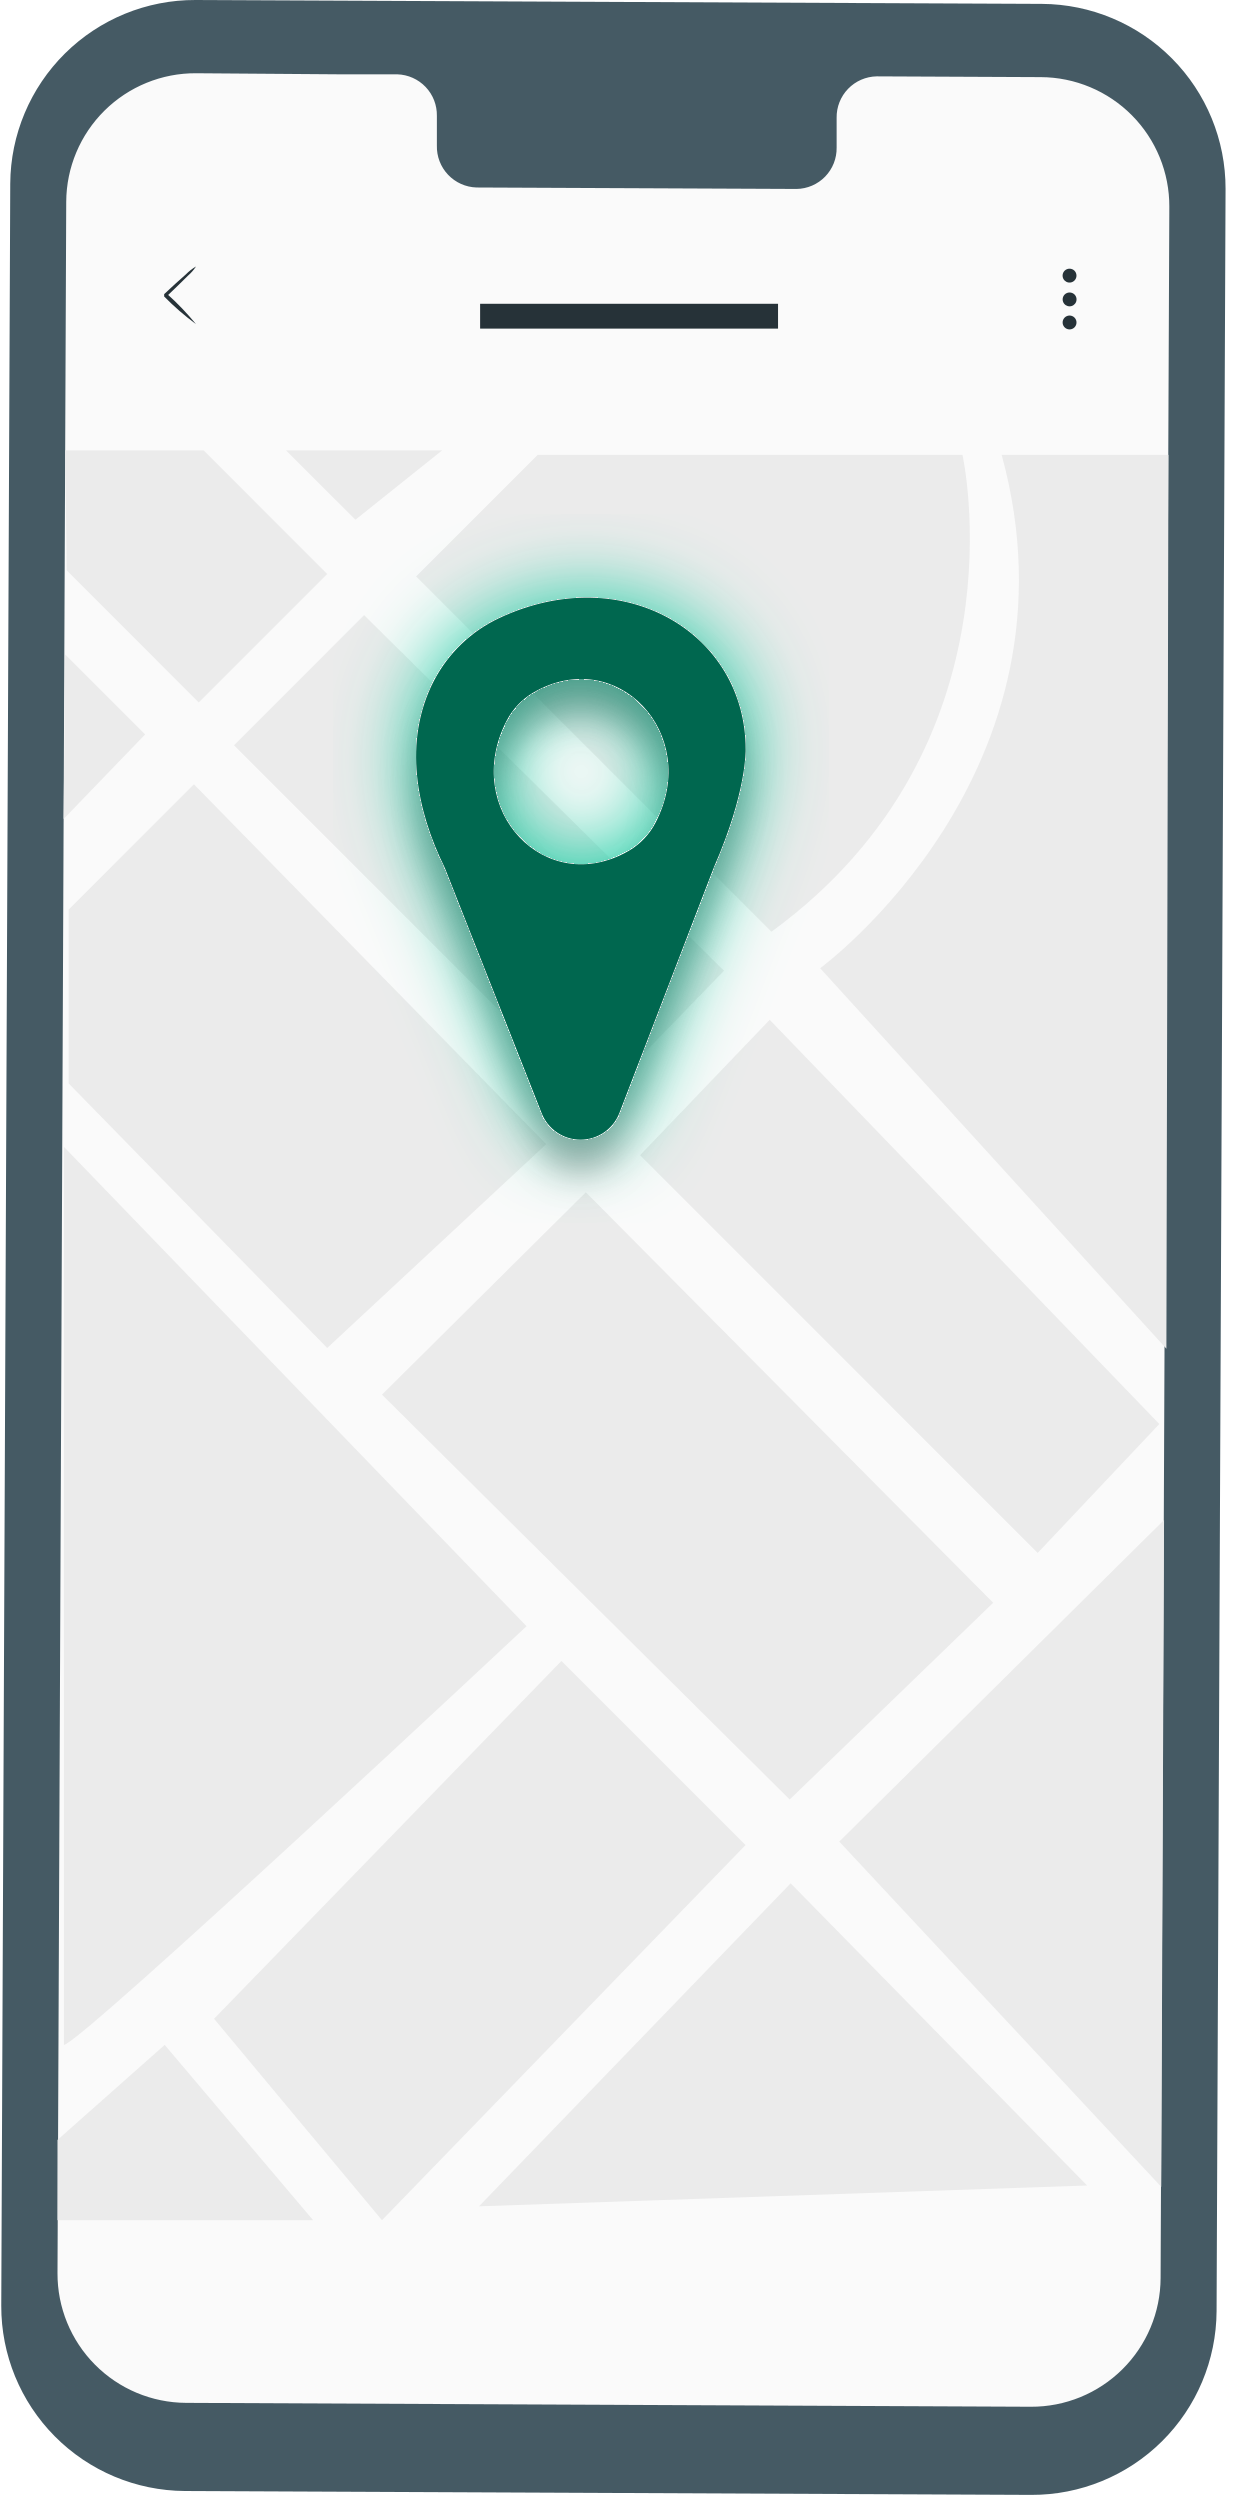
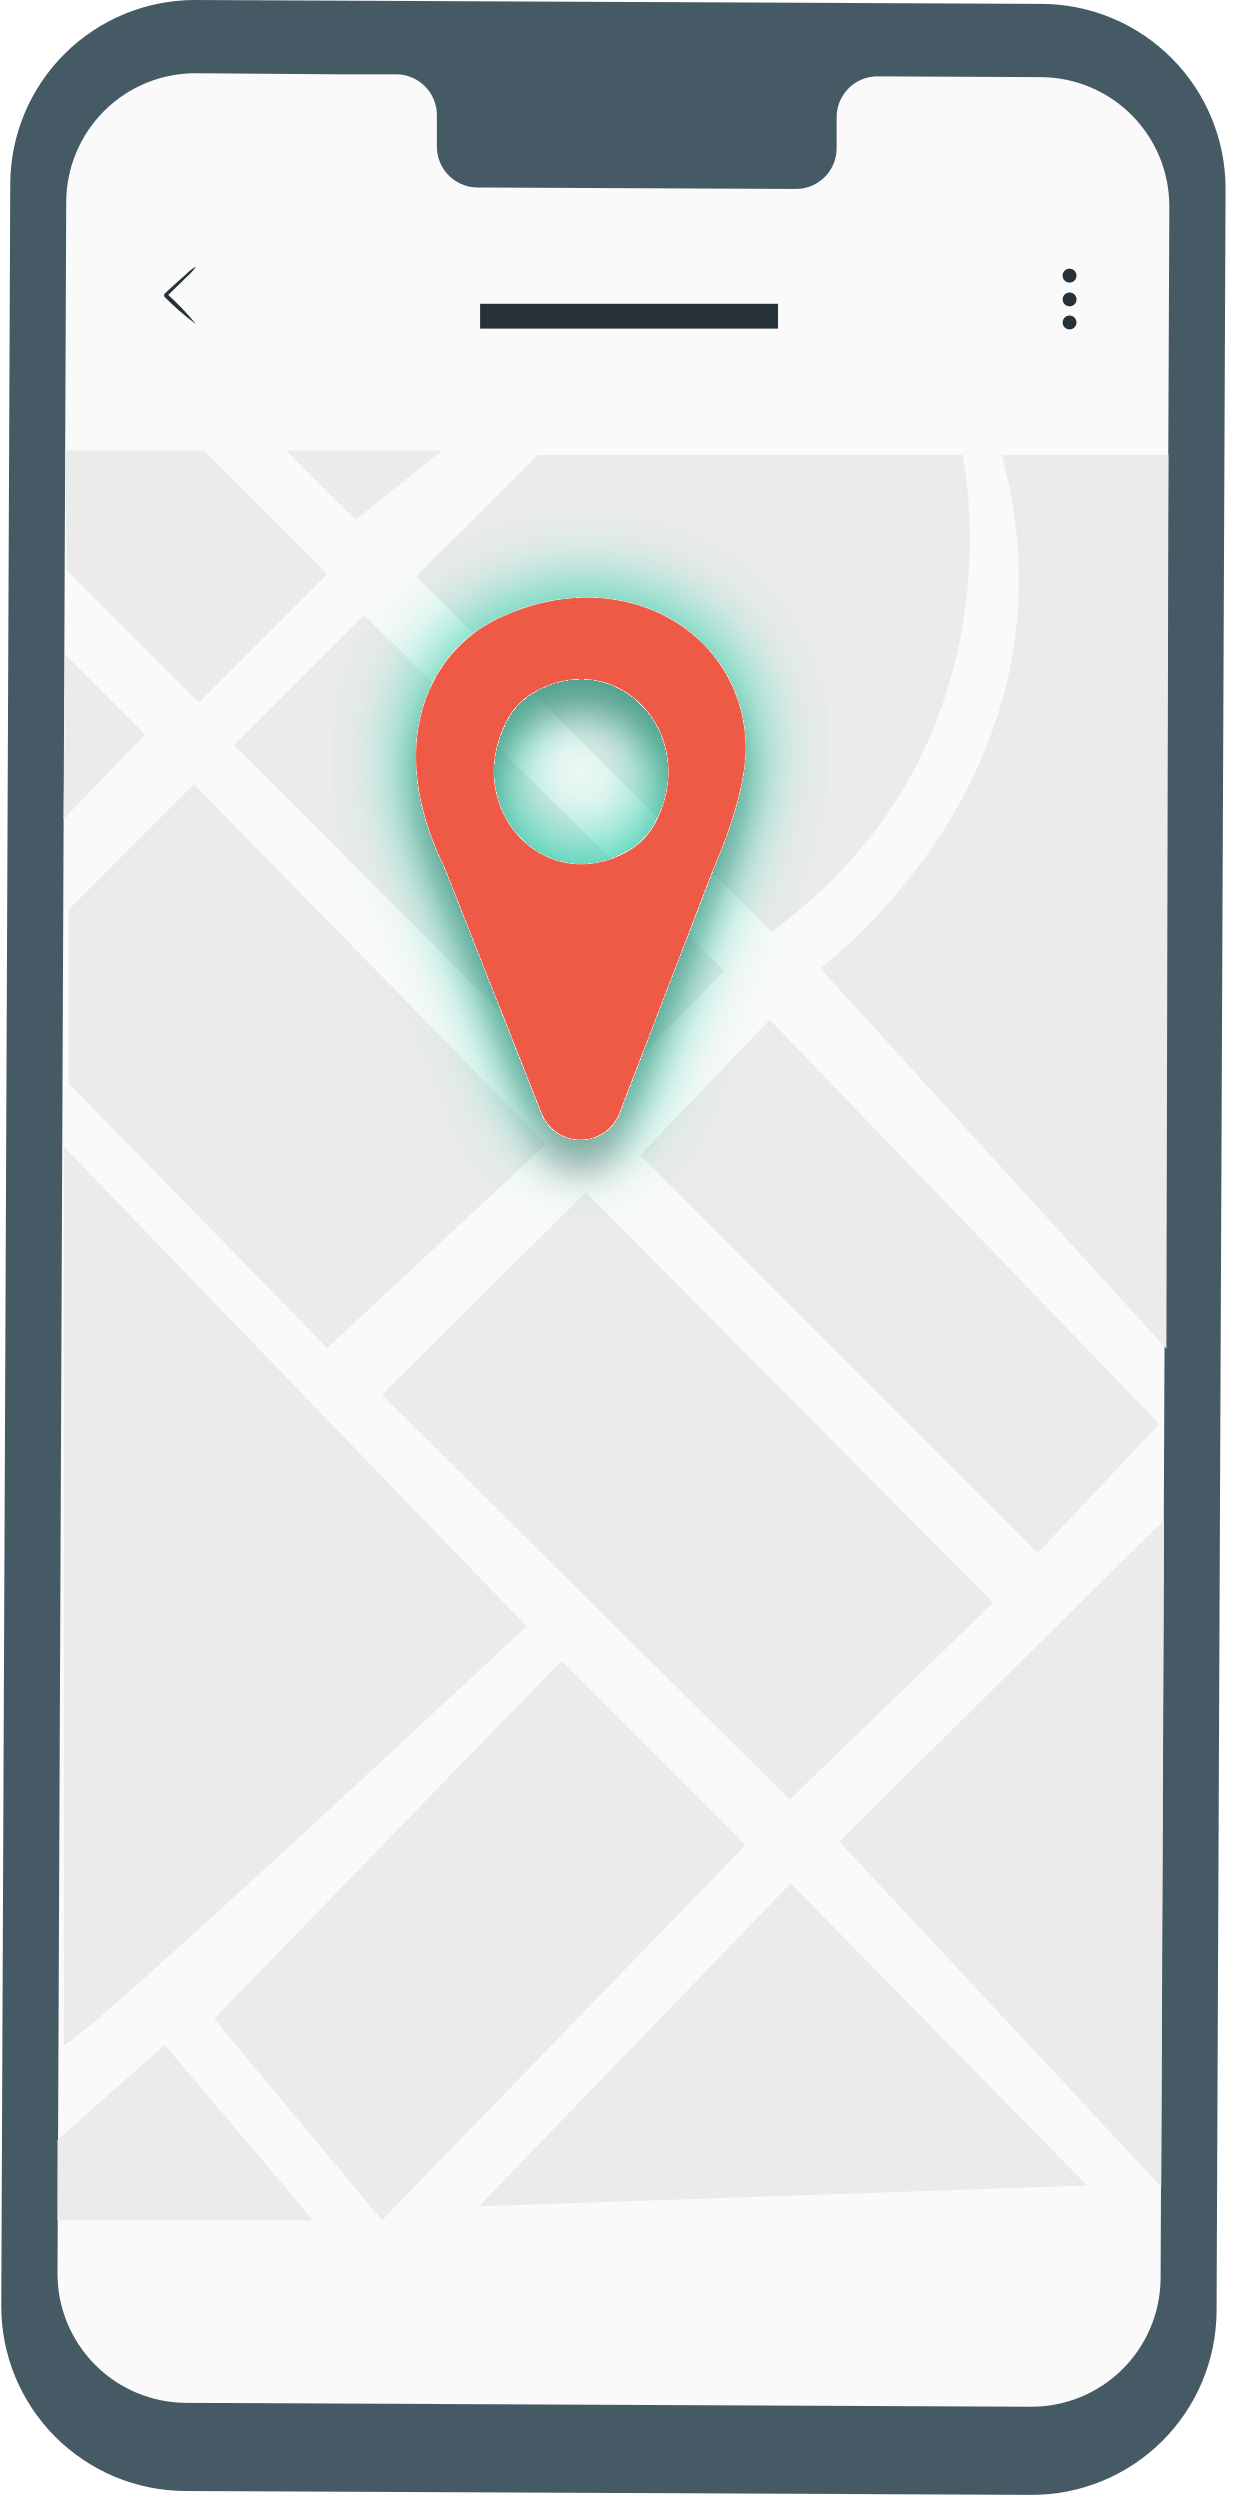
<svg xmlns="http://www.w3.org/2000/svg" width="146" height="296" viewBox="0 0 146 296" fill="none">
  <path d="M122.108 295.395L21.881 294.935C16.095 294.899 10.559 292.571 6.486 288.461C2.412 284.351 0.134 278.794 0.15 273.007L1.213 21.739C1.247 15.95 3.575 10.411 7.687 6.335C11.799 2.26 17.359 -0.018 23.148 0L123.375 0.46C129.159 0.496 134.693 2.822 138.766 6.929C142.839 11.035 145.119 16.588 145.106 22.372L144.043 273.641C144.013 279.432 141.687 284.976 137.575 289.054C133.462 293.132 127.9 295.413 122.108 295.395Z" fill="#455A64" />
  <path d="M123.232 9.132L103.8 9.041C102.521 9.065 101.303 9.595 100.414 10.515C99.525 11.435 99.037 12.67 99.057 13.95V17.479C99.067 18.112 98.952 18.741 98.719 19.33C98.485 19.919 98.138 20.456 97.697 20.911C97.256 21.365 96.729 21.728 96.147 21.979C95.566 22.23 94.94 22.364 94.307 22.372L56.424 22.199C55.145 22.162 53.933 21.619 53.053 20.691C52.173 19.763 51.696 18.524 51.726 17.245V13.716C51.749 12.446 51.27 11.217 50.394 10.297C49.517 9.377 48.314 8.839 47.044 8.8H40.212L23.209 8.672C19.154 8.651 15.258 10.242 12.376 13.094C9.494 15.946 7.863 19.826 7.841 23.881L6.808 269.139C6.79 273.193 8.383 277.089 11.236 279.969C14.09 282.85 17.97 284.479 22.025 284.499L122.056 284.959C124.064 284.968 126.054 284.581 127.913 283.821C129.771 283.06 131.462 281.942 132.888 280.528C134.315 279.114 135.449 277.433 136.225 275.582C137.002 273.73 137.406 271.743 137.415 269.735L138.448 24.484C138.457 22.477 138.071 20.487 137.311 18.63C136.551 16.772 135.433 15.082 134.02 13.656C132.607 12.23 130.927 11.097 129.076 10.321C127.225 9.545 125.239 9.14 123.232 9.132Z" fill="#FAFAFA" />
  <path d="M7.721 53.326H24.113L38.742 67.962L23.533 83.171L7.894 67.524L7.721 53.326Z" fill="#EBEBEB" />
  <path d="M42.082 61.537L33.863 53.326H52.352L42.082 61.537Z" fill="#EBEBEB" />
  <path d="M49.268 68.248L63.663 53.853H113.957C113.957 53.853 121.656 88.238 91.336 110.316L49.268 68.248Z" fill="#EBEBEB" />
  <path d="M43.108 72.833L27.71 88.238L70.321 130.848L85.718 114.931L43.108 72.833Z" fill="#EBEBEB" />
  <path d="M7.532 96.969L17.184 86.956L7.721 77.493L7.532 96.969Z" fill="#EBEBEB" />
  <path d="M22.96 92.86L8.135 107.684V128.285L38.742 159.6L64.673 135.471L22.96 92.86Z" fill="#EBEBEB" />
  <path d="M97.104 114.637C97.104 114.637 128.865 91.352 118.595 53.853H138.343L138.101 159.69L97.104 114.637Z" fill="#EBEBEB" />
  <path d="M91.132 120.744L75.78 136.775L122.862 183.865L137.264 168.603L91.132 120.744Z" fill="#EBEBEB" />
  <path d="M69.363 141.164L45.227 165.127L93.5 213.061L117.592 189.769L69.363 141.164Z" fill="#EBEBEB" />
  <path d="M56.711 261.229L93.613 222.984L128.714 258.763L56.711 261.229Z" fill="#EBEBEB" />
  <path d="M99.367 218.045L137.822 179.966C137.822 181.656 137.491 258.922 137.491 258.922L99.367 218.045Z" fill="#EBEBEB" />
  <path d="M66.468 196.661L88.267 218.46L45.227 262.873L25.343 239.023L66.468 196.661Z" fill="#EBEBEB" />
  <path d="M7.57 242.114C9.628 241.911 62.343 192.544 62.343 192.544L7.57 135.787V242.114Z" fill="#EBEBEB" />
  <path d="M6.808 253.365L19.499 242.114L37.075 262.873H6.808V254.933" fill="#EBEBEB" />
  <path d="M23.209 38.381C21.867 37.391 20.607 36.297 19.438 35.108C19.438 34.535 19.438 34.95 19.438 34.822L19.491 34.776L19.582 34.693L19.77 34.52L20.132 34.181L20.818 33.547L22.002 32.492C22.361 32.125 22.766 31.808 23.209 31.549C22.94 31.959 22.615 32.33 22.244 32.65L21.112 33.766L20.441 34.414L20.079 34.761L19.898 34.935L19.8 35.018L19.755 35.063V34.776C20.998 35.886 22.153 37.091 23.209 38.381Z" fill="#263238" />
  <path d="M127.454 32.627C127.456 32.791 127.409 32.95 127.319 33.087C127.229 33.223 127.101 33.33 126.951 33.393C126.8 33.456 126.634 33.473 126.474 33.441C126.314 33.41 126.167 33.331 126.051 33.216C125.936 33.101 125.858 32.953 125.826 32.793C125.795 32.633 125.812 32.467 125.875 32.317C125.938 32.166 126.044 32.038 126.181 31.948C126.317 31.859 126.477 31.811 126.64 31.813C126.856 31.813 127.063 31.899 127.216 32.051C127.369 32.204 127.454 32.411 127.454 32.627Z" fill="#263238" />
  <path d="M127.221 34.867C127.336 34.982 127.414 35.128 127.446 35.288C127.478 35.447 127.462 35.612 127.4 35.763C127.337 35.913 127.232 36.041 127.097 36.132C126.962 36.222 126.803 36.27 126.64 36.27C126.477 36.27 126.319 36.222 126.183 36.132C126.048 36.041 125.943 35.913 125.881 35.763C125.818 35.612 125.802 35.447 125.834 35.288C125.866 35.128 125.944 34.982 126.059 34.867C126.215 34.715 126.423 34.63 126.64 34.63C126.857 34.63 127.066 34.715 127.221 34.867Z" fill="#263238" />
  <path d="M127.454 38.26C127.435 38.463 127.34 38.652 127.189 38.79C127.038 38.927 126.841 39.003 126.636 39.003C126.432 39.003 126.235 38.927 126.084 38.79C125.932 38.652 125.838 38.463 125.818 38.26C125.807 38.146 125.82 38.031 125.856 37.922C125.892 37.813 125.951 37.714 126.028 37.629C126.105 37.544 126.199 37.476 126.304 37.43C126.408 37.383 126.522 37.359 126.636 37.359C126.751 37.359 126.864 37.383 126.969 37.43C127.074 37.476 127.168 37.544 127.245 37.629C127.322 37.714 127.38 37.813 127.416 37.922C127.452 38.031 127.465 38.146 127.454 38.26Z" fill="#263238" />
  <path d="M92.12 35.968H56.846V38.908H92.12V35.968Z" fill="#263238" />
-   <g filter="url(#filter0_dd_2_29)">
-     <path d="M88.282 88.728C88.282 74.989 73.85 66.288 59.131 73.172C55.801 74.728 53.076 77.338 51.38 80.599C47.677 87.77 49.313 95.959 52.669 102.76L64.13 131.799C64.492 132.724 65.125 133.518 65.945 134.079C66.766 134.639 67.736 134.938 68.73 134.938C69.724 134.938 70.694 134.639 71.514 134.079C72.335 133.518 72.968 132.724 73.33 131.799L84.557 102.61C88.448 93.712 88.282 88.728 88.282 88.728ZM74.483 100.717C64.59 106.47 54.562 95.838 59.983 85.342C60.697 83.958 61.787 82.803 63.127 82.009C73.028 76.256 83.057 86.888 77.628 97.384C76.916 98.77 75.826 99.926 74.483 100.717Z" fill="#00674F" />
+   <g filter="url(#filter0_dd_4_873)">
+     <path d="M88.282 88.728C88.282 74.989 73.85 66.288 59.131 73.172C55.801 74.728 53.076 77.338 51.38 80.599C47.677 87.77 49.313 95.959 52.669 102.76L64.13 131.799C64.492 132.724 65.125 133.518 65.945 134.079C66.766 134.639 67.736 134.938 68.73 134.938C69.724 134.938 70.694 134.639 71.514 134.079C72.335 133.518 72.968 132.724 73.33 131.799L84.557 102.61C88.448 93.712 88.282 88.728 88.282 88.728ZM74.483 100.717C64.59 106.47 54.562 95.838 59.983 85.342C60.697 83.958 61.787 82.803 63.127 82.009C73.028 76.256 83.057 86.888 77.628 97.384C76.916 98.77 75.826 99.926 74.483 100.717Z" fill="#EE5A45" />
  </g>
  <defs>
-     <filter id="filter0_dd_2_29" x="39.468" y="60.963" width="58.616" height="83.776" filterUnits="userSpaceOnUse" color-interpolation-filters="sRGB">
+     <filter id="filter0_dd_4_873" x="39.468" y="60.963" width="58.616" height="83.776" filterUnits="userSpaceOnUse" color-interpolation-filters="sRGB">
      <feFlood flood-opacity="0" result="BackgroundImageFix" />
      <feColorMatrix in="SourceAlpha" type="matrix" values="0 0 0 0 0 0 0 0 0 0 0 0 0 0 0 0 0 0 127 0" result="hardAlpha" />
      <feOffset />
      <feGaussianBlur stdDeviation="4.9" />
      <feComposite in2="hardAlpha" operator="out" />
      <feColorMatrix type="matrix" values="0 0 0 0 0.063 0 0 0 0 0.8 0 0 0 0 0.628 0 0 0 1 0" />
-       <feBlend mode="normal" in2="BackgroundImageFix" result="effect1_dropShadow_2_29" />
+       <feBlend mode="normal" in2="BackgroundImageFix" result="effect1_dropShadow_4_873" />
      <feColorMatrix in="SourceAlpha" type="matrix" values="0 0 0 0 0 0 0 0 0 0 0 0 0 0 0 0 0 0 127 0" result="hardAlpha" />
      <feOffset dy="4" />
      <feGaussianBlur stdDeviation="2" />
      <feComposite in2="hardAlpha" operator="out" />
      <feColorMatrix type="matrix" values="0 0 0 0 0 0 0 0 0 0 0 0 0 0 0 0 0 0 0.25 0" />
-       <feBlend mode="normal" in2="effect1_dropShadow_2_29" result="effect2_dropShadow_2_29" />
-       <feBlend mode="normal" in="SourceGraphic" in2="effect2_dropShadow_2_29" result="shape" />
+       <feBlend mode="normal" in2="effect1_dropShadow_4_873" result="effect2_dropShadow_4_873" />
+       <feBlend mode="normal" in="SourceGraphic" in2="effect2_dropShadow_4_873" result="shape" />
    </filter>
  </defs>
</svg>
